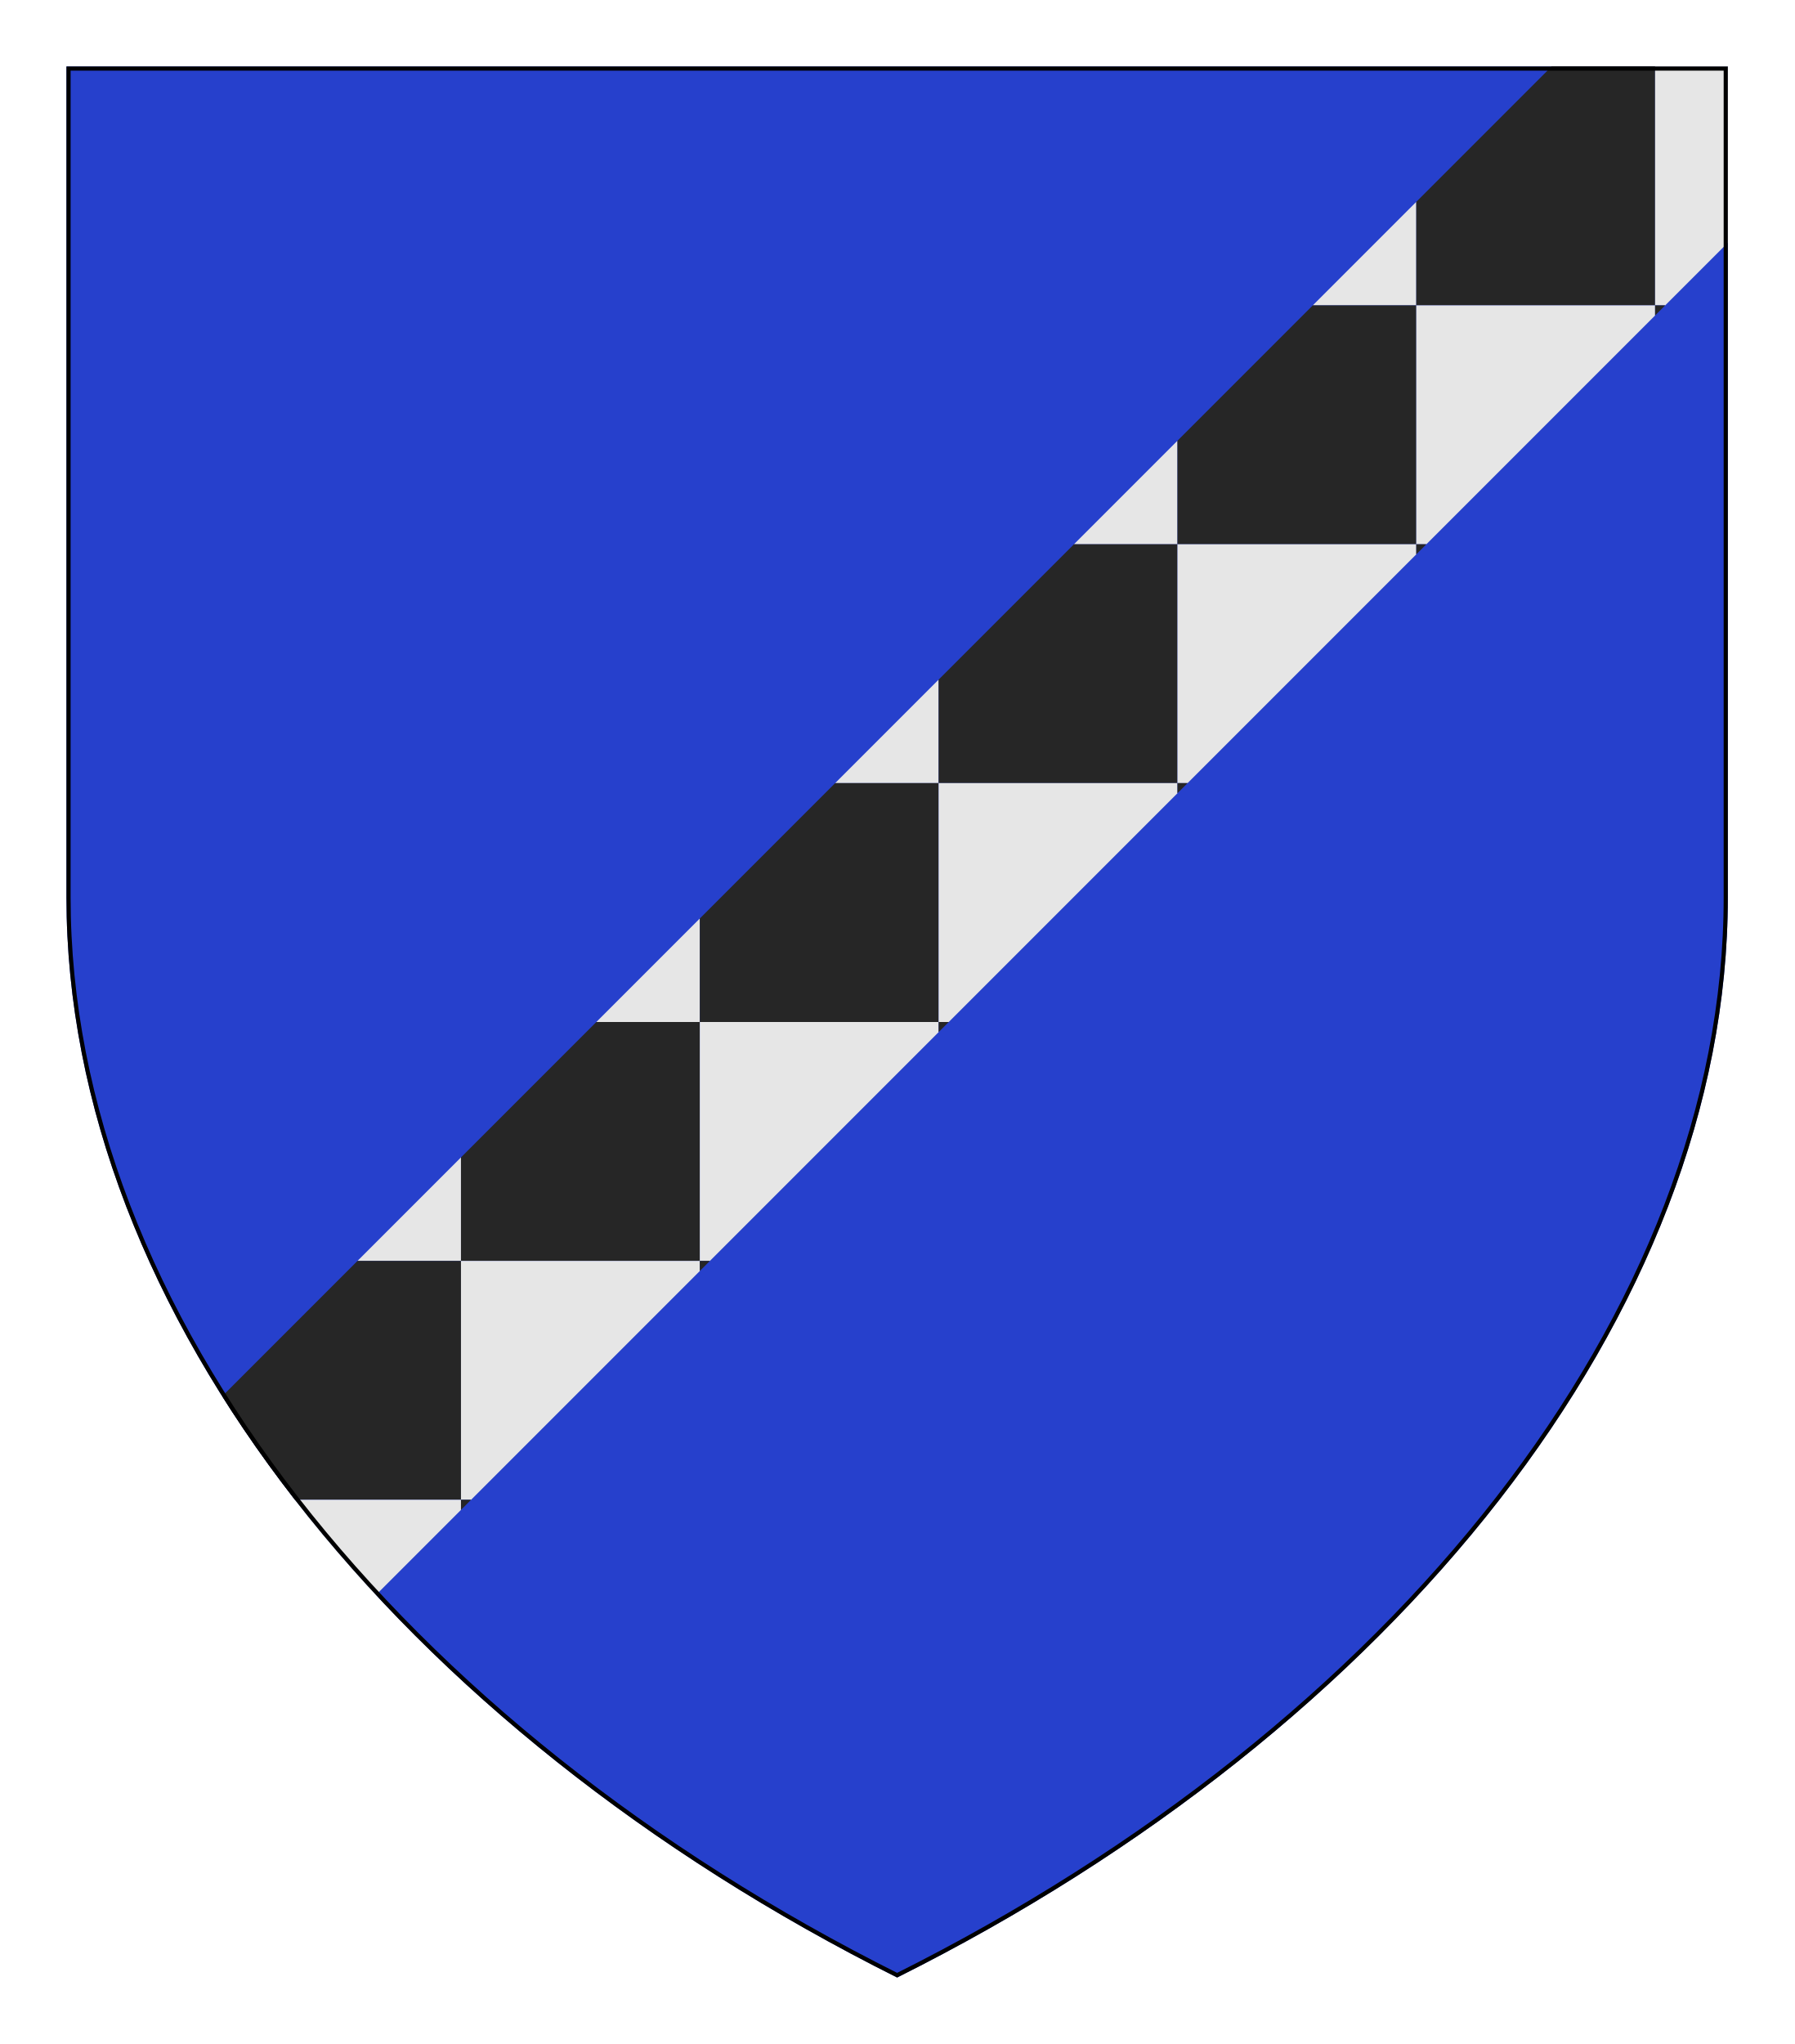
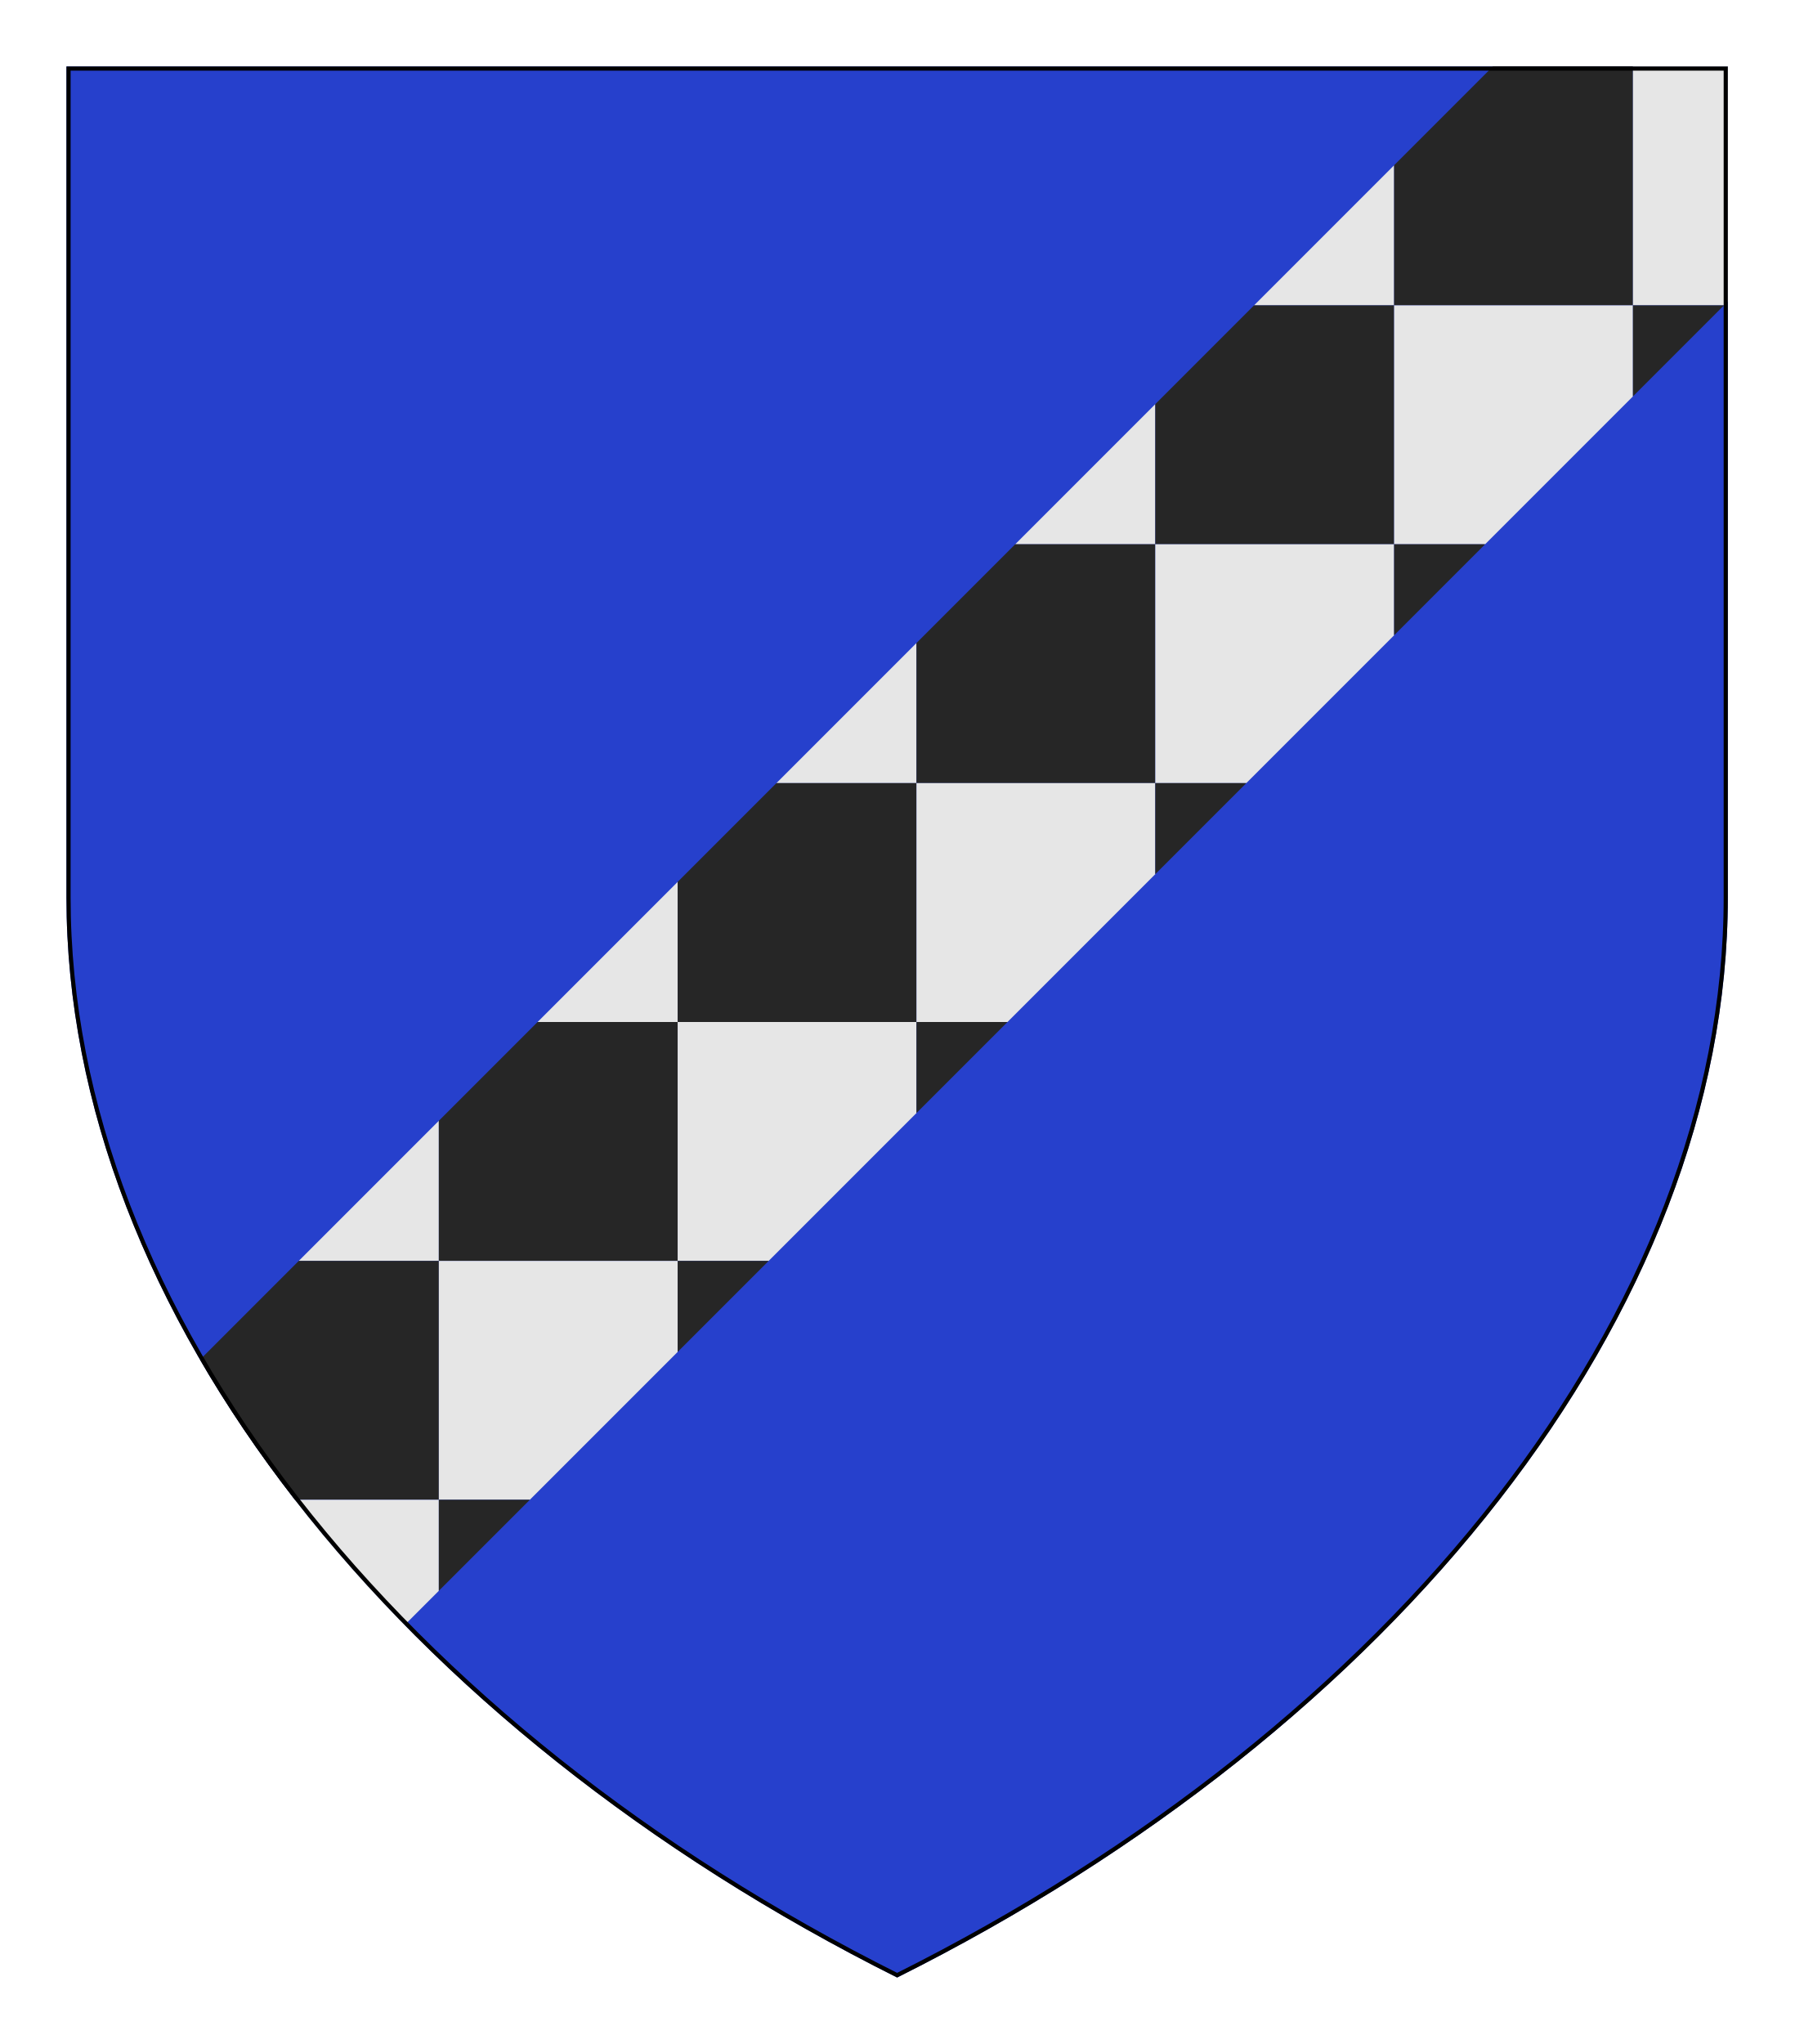
<svg xmlns="http://www.w3.org/2000/svg" height="246.0" width="216.0">
  <defs>
    <clipPath id="contour">
      <path d="M 0.0,0.0 L 200.0,0.0 L 200.0,100.0 C 200.0,150.0 160.0,200.0 100.0,230.0 C 40.0,200.0 0.0,150.0 0.0,100.0 L 0.0,0.0 Z" />
    </clipPath>
    <radialGradient id="lighting">
      <stop offset="25%" stop-color="white" stop-opacity="35%" />
      <stop offset="100%" stop-color="white" stop-opacity="0%" />
    </radialGradient>
  </defs>
  <g transform="translate(8.0,8.0)">
-     <path clip-path="url(#contour)" comment="FieldBackground" d="M 0.0,0.0 L 200.0,0.0 L 200.0,100.0 C 200.0,150.0 160.0,200.0 100.0,230.0 C 40.0,200.0 0.0,150.0 0.0,100.0 L 0.0,0.0 Z" style="fill: rgb(38, 64, 204); stroke-width: 1px; stroke: none;" />
-     <path clip-path="url(#contour)" comment="Bend sinister clipped chequy element 133.744, 0.0" d="M 162.494,16.293 L 150.037,28.75 L 162.494,28.75 L 162.494,16.293 Z" style="fill: rgb(230, 230, 230); stroke-width: 1px; stroke: none;" />
-     <path clip-path="url(#contour)" comment="Bend sinister clipped chequy element 162.494, 0.0" d="M 178.787,0.0 L 162.494,16.293 L 162.494,28.75 L 191.244,28.75 L 191.244,0.0 L 178.787,0.0 Z" style="fill: rgb(38, 38, 38); stroke-width: 1px; stroke: none;" />
-     <path clip-path="url(#contour)" comment="Bend sinister clipped chequy element 191.244, 0.0" d="M 191.244,0.0 L 191.244,28.75 L 192.463,28.75 L 200.0,21.213 L 200.0,0.0 L 191.244,0.0 Z" style="fill: rgb(230, 230, 230); stroke-width: 1px; stroke: none;" />
-     <path clip-path="url(#contour)" comment="Bend sinister clipped chequy element 104.994, 28.75" d="M 133.744,45.043 L 121.287,57.5 L 133.744,57.5 L 133.744,45.043 Z" style="fill: rgb(230, 230, 230); stroke-width: 1px; stroke: none;" />
-     <path clip-path="url(#contour)" comment="Bend sinister clipped chequy element 133.744, 28.75" d="M 150.037,28.75 L 133.744,45.043 L 133.744,57.5 L 162.494,57.5 L 162.494,28.75 L 150.037,28.75 Z" style="fill: rgb(38, 38, 38); stroke-width: 1px; stroke: none;" />
-     <path clip-path="url(#contour)" comment="Bend sinister clipped chequy element 162.494, 28.75" d="M 162.494,28.75 L 162.494,57.5 L 163.713,57.5 L 191.244,29.969 L 191.244,28.75 L 162.494,28.75 Z" style="fill: rgb(230, 230, 230); stroke-width: 1px; stroke: none;" />
-     <path clip-path="url(#contour)" comment="Bend sinister clipped chequy element 191.244, 28.75" d="M 191.244,28.75 L 191.244,29.969 L 192.463,28.75 L 191.244,28.75 Z" style="fill: rgb(38, 38, 38); stroke-width: 1px; stroke: none;" />
-     <path clip-path="url(#contour)" comment="Bend sinister clipped chequy element 76.244, 57.5" d="M 104.994,73.793 L 92.537,86.25 L 104.994,86.25 L 104.994,73.793 Z" style="fill: rgb(230, 230, 230); stroke-width: 1px; stroke: none;" />
-     <path clip-path="url(#contour)" comment="Bend sinister clipped chequy element 104.994, 57.5" d="M 121.287,57.5 L 104.994,73.793 L 104.994,86.25 L 133.744,86.25 L 133.744,57.5 L 121.287,57.5 Z" style="fill: rgb(38, 38, 38); stroke-width: 1px; stroke: none;" />
-     <path clip-path="url(#contour)" comment="Bend sinister clipped chequy element 133.744, 57.5" d="M 133.744,57.5 L 133.744,86.25 L 134.963,86.25 L 162.494,58.719 L 162.494,57.5 L 133.744,57.5 Z" style="fill: rgb(230, 230, 230); stroke-width: 1px; stroke: none;" />
-     <path clip-path="url(#contour)" comment="Bend sinister clipped chequy element 162.494, 57.5" d="M 162.494,57.5 L 162.494,58.719 L 163.713,57.5 L 162.494,57.5 Z" style="fill: rgb(38, 38, 38); stroke-width: 1px; stroke: none;" />
-     <path clip-path="url(#contour)" comment="Bend sinister clipped chequy element 47.494, 86.25" d="M 76.244,102.543 L 63.787,115.0 L 76.244,115.0 L 76.244,102.543 Z" style="fill: rgb(230, 230, 230); stroke-width: 1px; stroke: none;" />
-     <path clip-path="url(#contour)" comment="Bend sinister clipped chequy element 76.244, 86.25" d="M 92.537,86.25 L 76.244,102.543 L 76.244,115.0 L 104.994,115.0 L 104.994,86.25 L 92.537,86.25 Z" style="fill: rgb(38, 38, 38); stroke-width: 1px; stroke: none;" />
-     <path clip-path="url(#contour)" comment="Bend sinister clipped chequy element 104.994, 86.25" d="M 104.994,86.25 L 104.994,115.0 L 106.213,115.0 L 133.744,87.469 L 133.744,86.25 L 104.994,86.25 Z" style="fill: rgb(230, 230, 230); stroke-width: 1px; stroke: none;" />
-     <path clip-path="url(#contour)" comment="Bend sinister clipped chequy element 133.744, 86.25" d="M 133.744,86.25 L 133.744,87.469 L 134.963,86.25 L 133.744,86.25 Z" style="fill: rgb(38, 38, 38); stroke-width: 1px; stroke: none;" />
-     <path clip-path="url(#contour)" comment="Bend sinister clipped chequy element 18.744, 115.0" d="M 47.494,131.293 L 35.037,143.75 L 47.494,143.75 L 47.494,131.293 Z" style="fill: rgb(230, 230, 230); stroke-width: 1px; stroke: none;" />
-     <path clip-path="url(#contour)" comment="Bend sinister clipped chequy element 47.494, 115.0" d="M 63.787,115.0 L 47.494,131.293 L 47.494,143.75 L 76.244,143.75 L 76.244,115.0 L 63.787,115.0 Z" style="fill: rgb(38, 38, 38); stroke-width: 1px; stroke: none;" />
-     <path clip-path="url(#contour)" comment="Bend sinister clipped chequy element 76.244, 115.0" d="M 76.244,115.0 L 76.244,143.75 L 77.463,143.75 L 104.994,116.219 L 104.994,116.219 L 104.994,115.0 L 76.244,115.0 Z" style="fill: rgb(230, 230, 230); stroke-width: 1px; stroke: none;" />
-     <path clip-path="url(#contour)" comment="Bend sinister clipped chequy element 104.994, 115.0" d="M 104.994,115.0 L 104.994,116.219 L 104.994,116.219 L 106.213,115.0 L 104.994,115.0 Z" style="fill: rgb(38, 38, 38); stroke-width: 1px; stroke: none;" />
-     <path clip-path="url(#contour)" comment="Bend sinister clipped chequy element 18.744, 143.75" d="M 35.037,143.75 L 18.744,160.043 C 21.407,164.267 24.33,168.425 27.5,172.5 L 47.494,172.5 L 47.494,143.75 L 35.037,143.75 Z" style="fill: rgb(38, 38, 38); stroke-width: 1px; stroke: none;" />
-     <path clip-path="url(#contour)" comment="Bend sinister clipped chequy element 47.494, 143.75" d="M 47.494,143.75 L 47.494,172.5 L 48.713,172.5 L 76.244,144.969 L 76.244,143.75 L 47.494,143.75 Z" style="fill: rgb(230, 230, 230); stroke-width: 1px; stroke: none;" />
-     <path clip-path="url(#contour)" comment="Bend sinister clipped chequy element 76.244, 143.75" d="M 76.244,143.75 L 76.244,144.969 L 77.463,143.75 L 76.244,143.75 Z" style="fill: rgb(38, 38, 38); stroke-width: 1px; stroke: none;" />
-     <path clip-path="url(#contour)" comment="Bend sinister clipped chequy element 18.744, 172.5" d="M 27.5,172.5 C 30.532,176.398 33.789,180.221 37.257,183.956 L 47.494,173.719 L 47.494,172.5 L 27.5,172.5 Z" style="fill: rgb(230, 230, 230); stroke-width: 1px; stroke: none;" />
-     <path clip-path="url(#contour)" comment="Bend sinister clipped chequy element 47.494, 172.5" d="M 47.494,172.5 L 47.494,173.719 L 48.713,172.5 L 47.494,172.5 Z" style="fill: rgb(38, 38, 38); stroke-width: 1px; stroke: none;" />
-     <path clip-path="url(#contour)" comment="outer shield shape border" d="M 0.0,0.0 L 200.0,0.0 L 200.0,100.0 C 200.0,150.0 160.0,200.0 100.0,230.0 C 40.0,200.0 0.0,150.0 0.0,100.0 L 0.0,0.0 Z" style="fill: none; stroke-width: 1px; stroke: rgb(0, 0, 0);" />
+     <path clip-path="url(#contour)" comment="FieldBackground" d="M 0.0,0.0 L 0.0,100.0 C 0.0,150.0 40.0,200.0 100.0,230.0 C 160.0,200.0 200.0,150.0 200.0,100.0 L 200.0,0.0 L 0.0,0.0 Z" style="fill-rule: evenodd; fill: rgb(38, 64, 204); stroke-width: 1px; stroke: none;" />
+     <path clip-path="url(#contour)" comment="clipped chequy element 131.077, 0.0" d="M 159.827,11.889 L 142.966,28.75 L 159.827,28.75 L 159.827,11.889 Z" style="fill-rule: evenodd; fill: rgb(230, 230, 230); stroke-width: 1px; stroke: none;" />
+     <path clip-path="url(#contour)" comment="clipped chequy element 159.827, 0.0" d="M 171.716,0.0 L 159.827,11.889 L 159.827,28.75 L 188.577,28.75 L 188.577,0.0 L 171.716,0.0 Z" style="fill-rule: evenodd; fill: rgb(38, 38, 38); stroke-width: 1px; stroke: none;" />
+     <path clip-path="url(#contour)" comment="clipped chequy element 188.577, 0.0" d="M 188.577,0.0 L 188.577,28.75 L 199.534,28.75 L 200.0,28.284 L 200.0,0.0 L 188.577,0.0 Z" style="fill-rule: evenodd; fill: rgb(230, 230, 230); stroke-width: 1px; stroke: none;" />
+     <path clip-path="url(#contour)" comment="clipped chequy element 102.327, 28.75" d="M 131.077,40.639 L 114.216,57.5 L 131.077,57.5 L 131.077,40.639 Z" style="fill-rule: evenodd; fill: rgb(230, 230, 230); stroke-width: 1px; stroke: none;" />
+     <path clip-path="url(#contour)" comment="clipped chequy element 131.077, 28.75" d="M 142.966,28.75 L 131.077,40.639 L 131.077,57.5 L 159.827,57.5 L 159.827,28.75 L 142.966,28.75 Z" style="fill-rule: evenodd; fill: rgb(38, 38, 38); stroke-width: 1px; stroke: none;" />
+     <path clip-path="url(#contour)" comment="clipped chequy element 159.827, 28.75" d="M 159.827,28.75 L 159.827,57.5 L 170.784,57.5 L 188.577,39.707 L 188.577,28.75 L 159.827,28.75 Z" style="fill-rule: evenodd; fill: rgb(230, 230, 230); stroke-width: 1px; stroke: none;" />
+     <path clip-path="url(#contour)" comment="clipped chequy element 188.577, 28.75" d="M 188.577,28.75 L 188.577,39.707 L 199.534,28.75 L 188.577,28.75 Z" style="fill-rule: evenodd; fill: rgb(38, 38, 38); stroke-width: 1px; stroke: none;" />
+     <path clip-path="url(#contour)" comment="clipped chequy element 73.577, 57.5" d="M 102.327,69.389 L 85.466,86.25 L 102.327,86.25 L 102.327,69.389 Z" style="fill-rule: evenodd; fill: rgb(230, 230, 230); stroke-width: 1px; stroke: none;" />
+     <path clip-path="url(#contour)" comment="clipped chequy element 102.327, 57.5" d="M 114.216,57.5 L 102.327,69.389 L 102.327,86.25 L 131.077,86.25 L 131.077,57.5 L 114.216,57.5 Z" style="fill-rule: evenodd; fill: rgb(38, 38, 38); stroke-width: 1px; stroke: none;" />
+     <path clip-path="url(#contour)" comment="clipped chequy element 131.077, 57.5" d="M 131.077,57.5 L 131.077,86.25 L 142.034,86.25 L 159.827,68.457 L 159.827,57.5 L 131.077,57.5 Z" style="fill-rule: evenodd; fill: rgb(230, 230, 230); stroke-width: 1px; stroke: none;" />
+     <path clip-path="url(#contour)" comment="clipped chequy element 159.827, 57.5" d="M 159.827,57.5 L 159.827,68.457 L 170.784,57.5 L 159.827,57.5 Z" style="fill-rule: evenodd; fill: rgb(38, 38, 38); stroke-width: 1px; stroke: none;" />
+     <path clip-path="url(#contour)" comment="clipped chequy element 44.827, 86.25" d="M 73.577,98.139 L 56.716,115.0 L 73.577,115.0 L 73.577,98.139 Z" style="fill-rule: evenodd; fill: rgb(230, 230, 230); stroke-width: 1px; stroke: none;" />
+     <path clip-path="url(#contour)" comment="clipped chequy element 73.577, 86.25" d="M 85.466,86.25 L 73.577,98.139 L 73.577,115.0 L 102.327,115.0 L 102.327,86.25 L 85.466,86.25 Z" style="fill-rule: evenodd; fill: rgb(38, 38, 38); stroke-width: 1px; stroke: none;" />
+     <path clip-path="url(#contour)" comment="clipped chequy element 102.327, 86.25" d="M 102.327,86.25 L 102.327,115.0 L 113.284,115.0 L 131.077,97.207 L 131.077,86.25 L 102.327,86.25 Z" style="fill-rule: evenodd; fill: rgb(230, 230, 230); stroke-width: 1px; stroke: none;" />
+     <path clip-path="url(#contour)" comment="clipped chequy element 131.077, 86.25" d="M 131.077,86.25 L 131.077,97.207 L 142.034,86.25 L 131.077,86.25 Z" style="fill-rule: evenodd; fill: rgb(38, 38, 38); stroke-width: 1px; stroke: none;" />
+     <path clip-path="url(#contour)" comment="clipped chequy element 16.077, 115.0" d="M 44.827,126.889 L 27.966,143.75 L 44.827,143.75 L 44.827,126.889 Z" style="fill-rule: evenodd; fill: rgb(230, 230, 230); stroke-width: 1px; stroke: none;" />
+     <path clip-path="url(#contour)" comment="clipped chequy element 44.827, 115.0" d="M 56.716,115.0 L 44.827,126.889 L 44.827,143.75 L 73.577,143.75 L 73.577,115.0 L 56.716,115.0 Z" style="fill-rule: evenodd; fill: rgb(38, 38, 38); stroke-width: 1px; stroke: none;" />
+     <path clip-path="url(#contour)" comment="clipped chequy element 73.577, 115.0" d="M 73.577,115.0 L 73.577,143.75 L 84.534,143.75 L 102.327,125.957 L 102.327,115.0 L 73.577,115.0 Z" style="fill-rule: evenodd; fill: rgb(230, 230, 230); stroke-width: 1px; stroke: none;" />
+     <path clip-path="url(#contour)" comment="clipped chequy element 102.327, 115.0" d="M 102.327,115.0 L 102.327,125.957 L 113.284,115.0 L 102.327,115.0 Z" style="fill-rule: evenodd; fill: rgb(38, 38, 38); stroke-width: 1px; stroke: none;" />
+     <path clip-path="url(#contour)" comment="clipped chequy element 16.077, 143.75" d="M 27.966,143.75 L 16.077,155.639 C 19.415,161.384 23.235,167.016 27.5,172.5 L 44.827,172.5 L 44.827,143.75 L 27.966,143.75 Z" style="fill-rule: evenodd; fill: rgb(38, 38, 38); stroke-width: 1px; stroke: none;" />
+     <path clip-path="url(#contour)" comment="clipped chequy element 44.827, 143.75" d="M 44.827,143.75 L 44.827,172.5 L 55.784,172.5 L 73.577,154.707 L 73.577,143.75 L 44.827,143.75 Z" style="fill-rule: evenodd; fill: rgb(230, 230, 230); stroke-width: 1px; stroke: none;" />
+     <path clip-path="url(#contour)" comment="clipped chequy element 73.577, 143.75" d="M 73.577,143.75 L 73.577,154.707 L 84.534,143.75 L 73.577,143.75 Z" style="fill-rule: evenodd; fill: rgb(38, 38, 38); stroke-width: 1px; stroke: none;" />
+     <path clip-path="url(#contour)" comment="clipped chequy element 16.077, 172.5" d="M 27.5,172.5 C 31.518,177.666 35.932,182.701 40.711,187.573 L 44.827,183.457 L 44.827,172.5 L 27.5,172.5 Z" style="fill-rule: evenodd; fill: rgb(230, 230, 230); stroke-width: 1px; stroke: none;" />
+     <path clip-path="url(#contour)" comment="clipped chequy element 44.827, 172.5" d="M 44.827,172.5 L 44.827,183.457 L 55.784,172.5 L 44.827,172.5 Z" style="fill-rule: evenodd; fill: rgb(38, 38, 38); stroke-width: 1px; stroke: none;" />
+     <path clip-path="url(#contour)" comment="outer shield shape border" d="M 0.0,0.0 L 0.0,100.0 C 0.0,150.0 40.0,200.0 100.0,230.0 C 160.0,200.0 200.0,150.0 200.0,100.0 L 200.0,0.0 L 0.0,0.0 Z" style="fill-rule: evenodd; fill: none; stroke-width: 1px; stroke: rgb(0, 0, 0);" />
  </g>
</svg>
